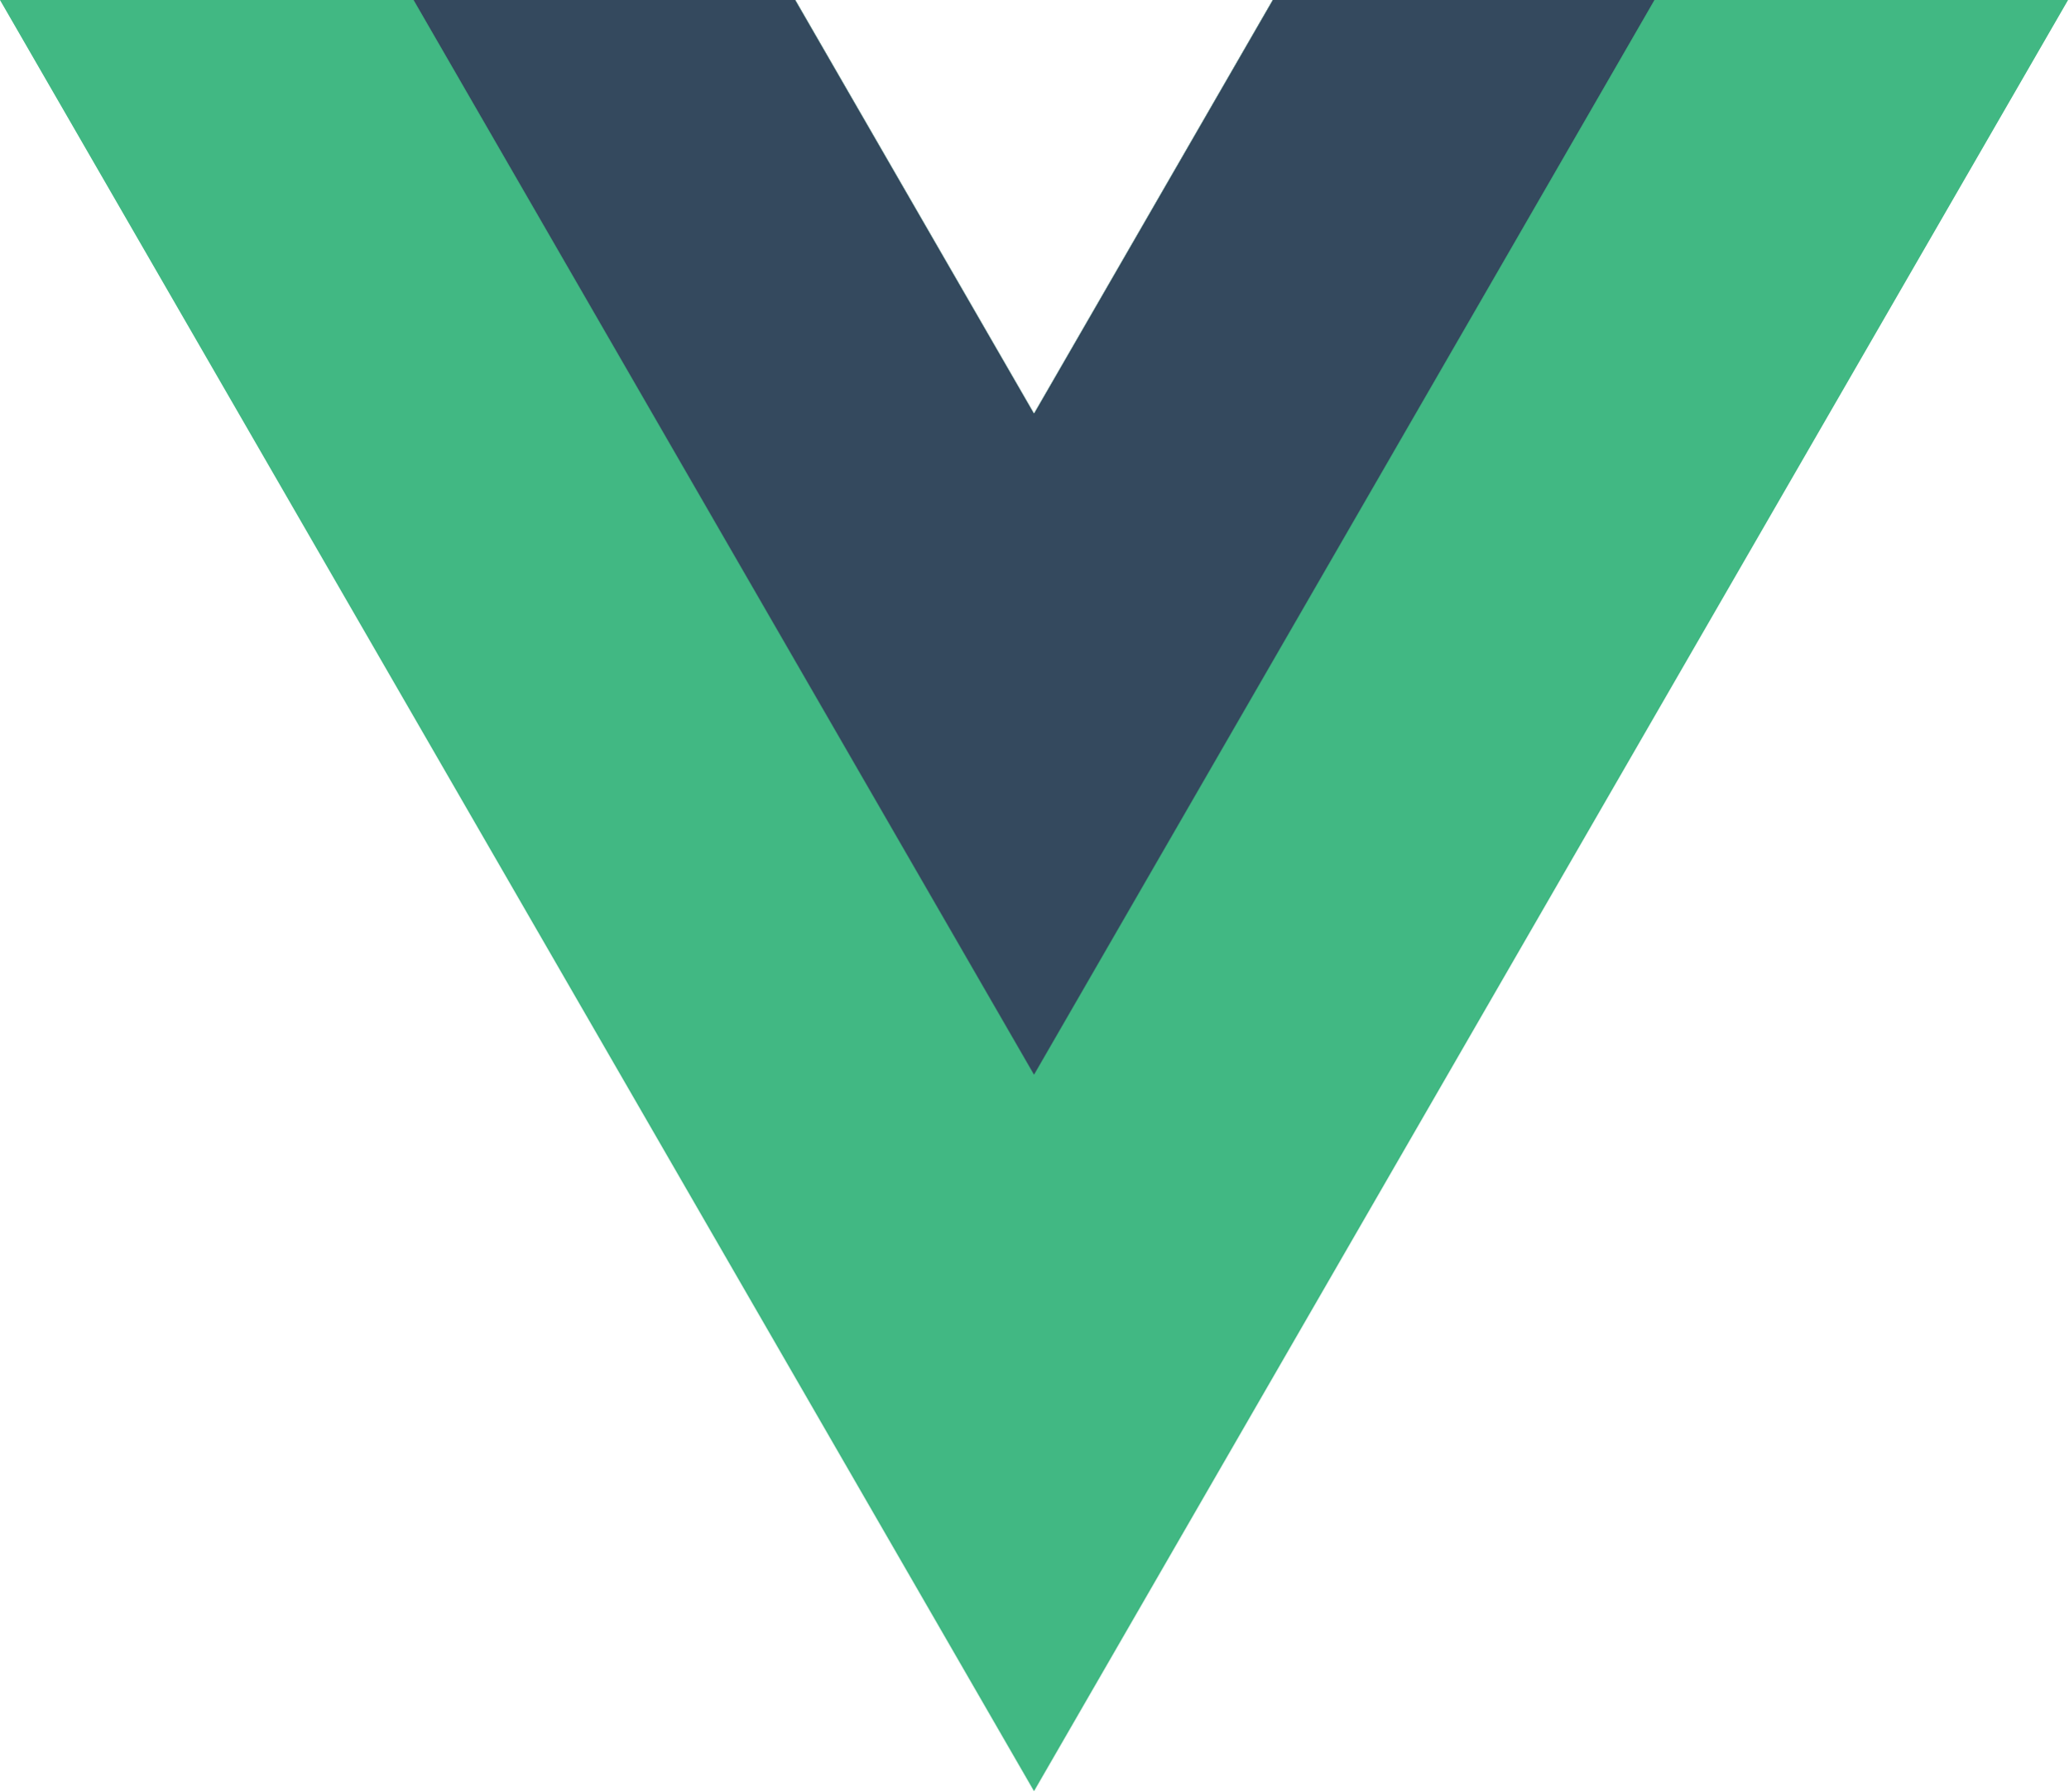
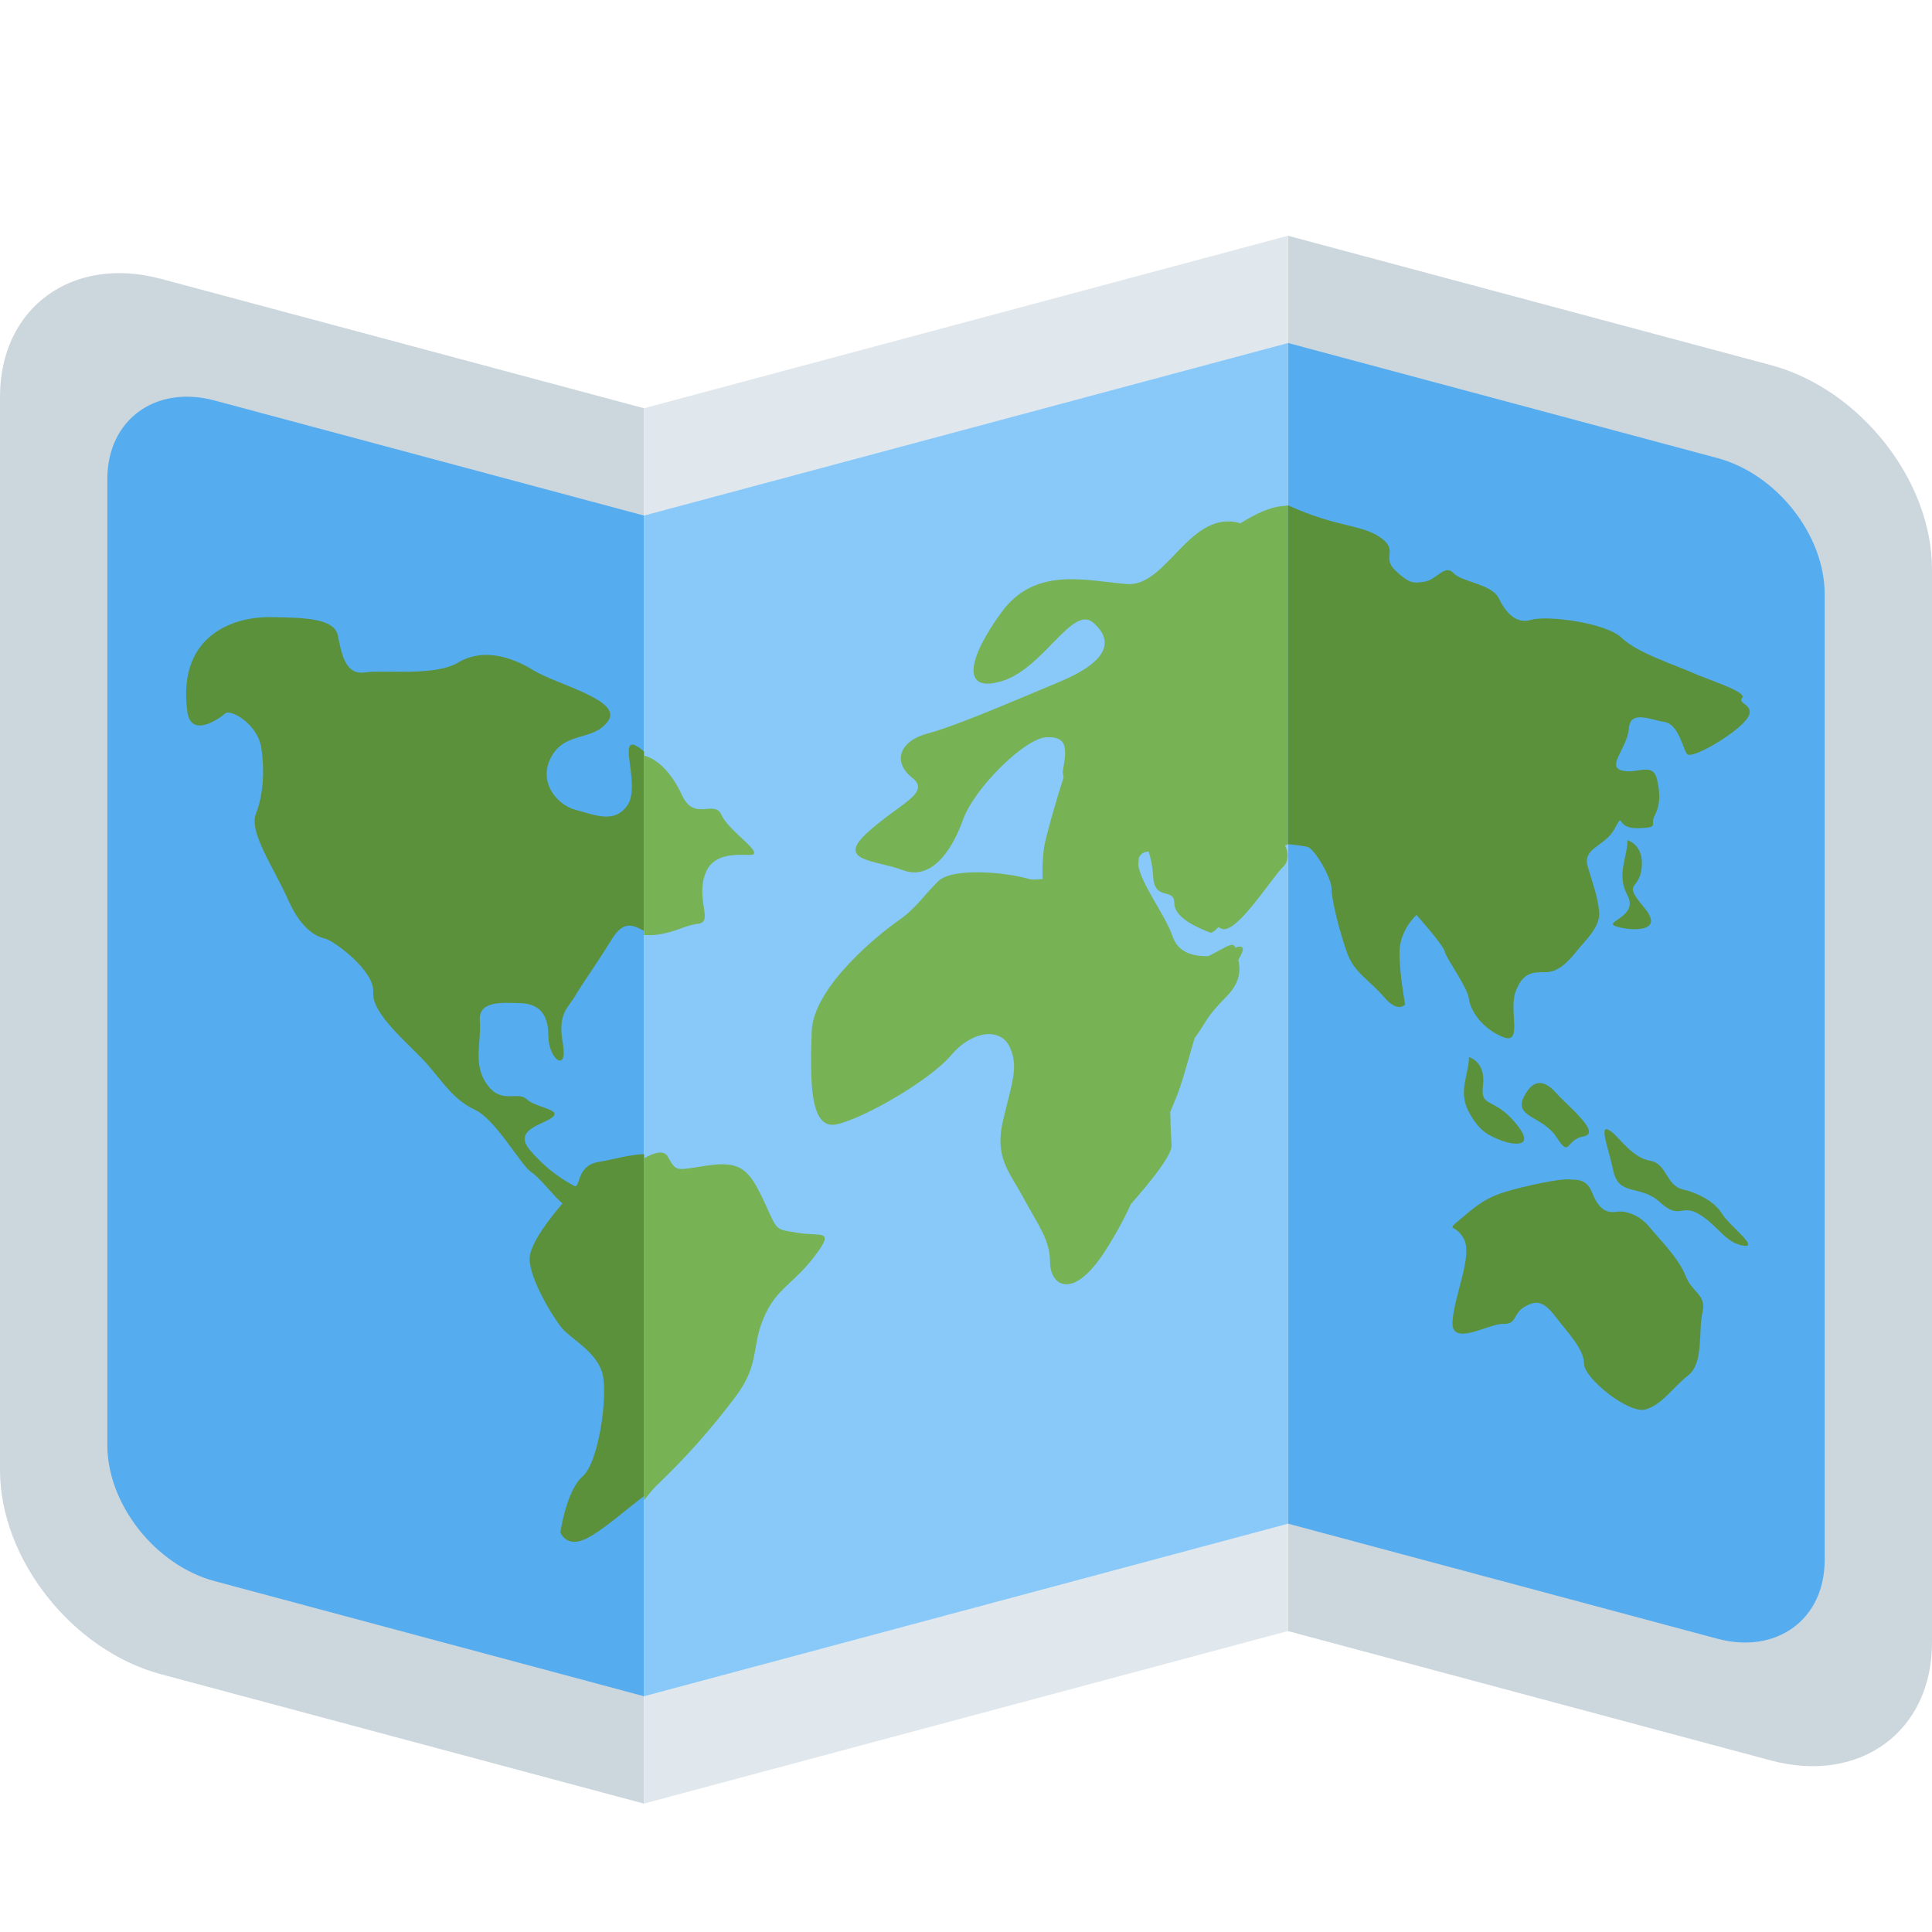
- <svg xmlns="http://www.w3.org/2000/svg" viewBox="0 0 261.76 226.69">
-   <path d="M161.096.001l-30.225 52.351L100.647.001H-.005l130.877 226.688L261.749.001z" fill="#41b883" />
-   <path d="M161.096.001l-30.225 52.351L100.647.001H52.346l78.526 136.01L209.398.001z" fill="#34495e" />
+ <svg xmlns="http://www.w3.org/2000/svg" viewBox="0 0 36 36">
+   <path fill="#CCD6DD" d="M12 7.607 3 5.196c-1.657-.444-3 .539-3 2.197v20c0 1.656 1.343 3.359 3 3.804l9 2.411zm12 22.786 9 2.411c1.656.443 3-.54 3-2.196v-20c0-1.657-1.344-3.36-3-3.804l-9-2.411z" />
+   <path fill="#E1E8ED" d="m24 30.392-12 3.215v-26l12-3.215z" />
+   <path fill="#55ACEE" d="M12 9.607 4 7.463c-1.104-.296-2 .36-2 1.464v18c0 1.104.896 2.24 2 2.535l8 2.145zm20-1.072-8-2.144v22l8 2.144c1.104.296 2-.359 2-1.465v-18c0-1.103-.896-2.239-2-2.535" />
+   <path fill="#88C9F9" d="m24 28.392-12 3.215v-22l12-3.215z" />
+   <path fill="#5C913B" d="M12 21.506c-.268.006-.595.104-.845.145-.436.073-.329.517-.463.443a2.8 2.8 0 0 1-.812-.658c-.337-.394.25-.477.418-.622s-.316-.172-.485-.332c-.169-.159-.471.104-.739-.276-.27-.376-.101-.79-.133-1.18-.034-.39.436-.341.739-.334.303.003.538.144.538.602 0 .456.37.708.269.146s.101-.657.235-.89c.134-.23.37-.55.672-1.04.221-.358.389-.283.606-.164v-3.345c-.055-.044-.11-.09-.165-.113-.303-.132.096.753-.139 1.109-.237.356-.598.193-.97.094-.369-.099-.713-.545-.443-1.007.268-.462.782-.268 1.051-.653s-.957-.672-1.394-.941c-.438-.271-.963-.409-1.4-.146-.437.264-1.373.133-1.743.186-.37.054-.436-.369-.503-.693-.067-.322-.653-.329-1.257-.338-.606-.01-1.741.281-1.547 1.759.068.514.605.124.707.036s.605.2.671.637c.068.439.035.887-.099 1.232-.137.345.336 1.006.604 1.612.269.605.573.686.707.723.135.036.908.587.875.996-.033.411.706.991 1.009 1.34s.494.662.887.846.852 1.035 1.054 1.165c.155.1.418.451.576.58-.208.242-.612.748-.612 1.029 0 .383.44 1.103.608 1.3.167.196.65.442.751.85.101.407-.07 1.646-.372 1.907-.304.262-.414 1.043-.414 1.043s.107.293.465.124c.309-.144.776-.566 1.094-.801v-6.371z" />
+   <path fill="#77B255" d="M12.268 17.413c-.1.016-.187.012-.268.011v-3.345c.254.065.512.317.707.736.234.509.604.066.739.374.134.308.875.758.505.742-.371-.015-.741.008-.841.454-.102.448.168.794-.102.828s-.37.142-.74.2m2.59 5.558c-.436-.074-.359-.023-.628-.599-.268-.577-.431-.743-1.036-.656s-.583.136-.751-.163c-.072-.128-.241-.082-.443.031v6.37c.09-.114.17-.211.228-.267a13.4 13.4 0 0 0 1.466-1.646c.47-.621.3-.924.535-1.481.236-.558.541-.617.944-1.145.405-.53.122-.368-.315-.444M24 15.731V9.417c-.04.004-.068.012-.11.015-.209.011-.482.135-.779.32-.024-.005-.046-.016-.07-.021-.896-.175-1.312 1.205-2.039 1.152-.729-.053-1.7-.344-2.332.514-.631.857-.777 1.53 0 1.294s1.312-1.425 1.7-1.089.29.721-.632 1.105c-.922.385-1.918.817-2.452.96s-.655.534-.292.822-.219.471-.826 1.02c-.607.547.146.512.656.705s.898-.323 1.117-.932c.217-.608 1.158-1.521 1.55-1.544s.392.197.318.602c-.013.071.001.103.011.138-.17.54-.31 1.03-.365 1.306a3.3 3.3 0 0 0-.027.595c-.086.004-.183.021-.248.001-.438-.129-1.434-.22-1.701.043-.267.265-.412.502-.728.723-.317.219-1.603 1.224-1.627 2.084-.025.859-.049 1.83.461 1.721s1.749-.826 2.137-1.288.921-.522 1.092-.156c.17.369.048.649-.12 1.354-.171.708.11.963.381 1.468.273.504.491.775.491 1.189 0 .412.389.723.97-.123a7 7 0 0 0 .536-.957c.409-.469.768-.923.758-1.096a14 14 0 0 1-.024-.624l.091-.22c.127-.293.241-.746.362-1.155l.02-.024c.237-.337.185-.353.58-.756.264-.27.254-.512.214-.678.105-.175.134-.28-.033-.235l-.016.004c-.002 0-.005.019-.006.014-.023-.149-.206.003-.501.148-.284.008-.566-.066-.668-.368-.133-.396-.602-.996-.639-1.336.003-.041.005-.077.01-.124a.17.17 0 0 1 .069-.088.3.3 0 0 1 .112-.035c.041.111.075.279.086.464.026.477.394.196.394.498 0 .303.53.492.661.548.037.016.094-.027.159-.098.031.011.06.033.093.037.292.031.922-.984 1.117-1.164.102-.095.104-.269.033-.394z" />
+   <path fill="#5C913B" d="M27.634 20.221c-.053.44.184.201.606.705.423.508-.104.394-.289.316-.185-.08-.37-.131-.579-.518-.213-.391 0-.695 0-1.027 0 0 .316.084.262.524m.362-.901c.389.166.114-.482.244-.841.132-.356.316-.368.555-.363.236.002.422-.191.581-.389.157-.199.448-.454.422-.733s-.104-.482-.212-.843c-.105-.36.316-.368.502-.711.184-.343 0 0 .421-.008.422-.008.238-.058.316-.218.08-.159.133-.327.054-.68-.078-.353-.37-.1-.66-.177-.289-.077.106-.425.132-.78s.397-.165.661-.125c.263.039.342.484.421.597.081.112.895-.365 1.108-.641.211-.275-.186-.291-.079-.403.106-.111-.632-.337-.925-.469-.289-.133-1.028-.367-1.318-.649-.289-.283-1.396-.426-1.688-.337-.291.086-.476-.143-.606-.406-.131-.262-.686-.297-.844-.467s-.316.127-.529.16c-.21.035-.289.043-.554-.209-.263-.252.08-.371-.288-.621-.355-.238-.813-.182-1.71-.591v6.314c.157.014.309.036.364.051.131.035.448.573.448.784s.158.828.291 1.195c.131.366.42.506.686.818.264.312.394.137.394.137s-.105-.544-.105-.965c0-.424.316-.701.316-.701s.5.558.528.685c.026.128.421.656.449.876.026.219.237.546.625.71m2.092-2.068c.184.08.976.171.554-.334-.423-.506-.106-.299-.053-.738.053-.44-.264-.524-.264-.524 0 .332-.211.638 0 1.026.21.39-.423.49-.237.57m2.004 5.371c-.131-.217-.421-.385-.738-.461-.315-.076-.29-.48-.606-.533-.316-.055-.544-.389-.686-.512-.312-.266-.106.209 0 .699.106.488.501.246.869.586.369.34.397.016.74.229.342.211.475.52.804.578.329.059-.25-.369-.383-.586m-3.088-1.432c.262.402.159.043.504-.016.343-.059-.291-.561-.502-.799s-.42-.301-.605.049c-.21.399.342.364.603.766m2.403 2.579c-.133-.338-.518-.713-.675-.91-.159-.193-.407-.312-.618-.279-.212.031-.343-.092-.448-.361-.106-.266-.29-.233-.449-.244-.157-.012-.791.119-1.161.23-.368.113-.537.252-.778.457-.382.32-.17.105 0 .424.168.318-.187 1.066-.213 1.543-.027.477.676.031.939.039.264.012.186-.189.396-.314.212-.125.349-.129.579.172.233.305.537.611.537.883 0 .27.834.947 1.151.852.316-.098.501-.408.791-.635.291-.225.186-.824.264-1.168.081-.344-.185-.354-.315-.689" />
</svg>
